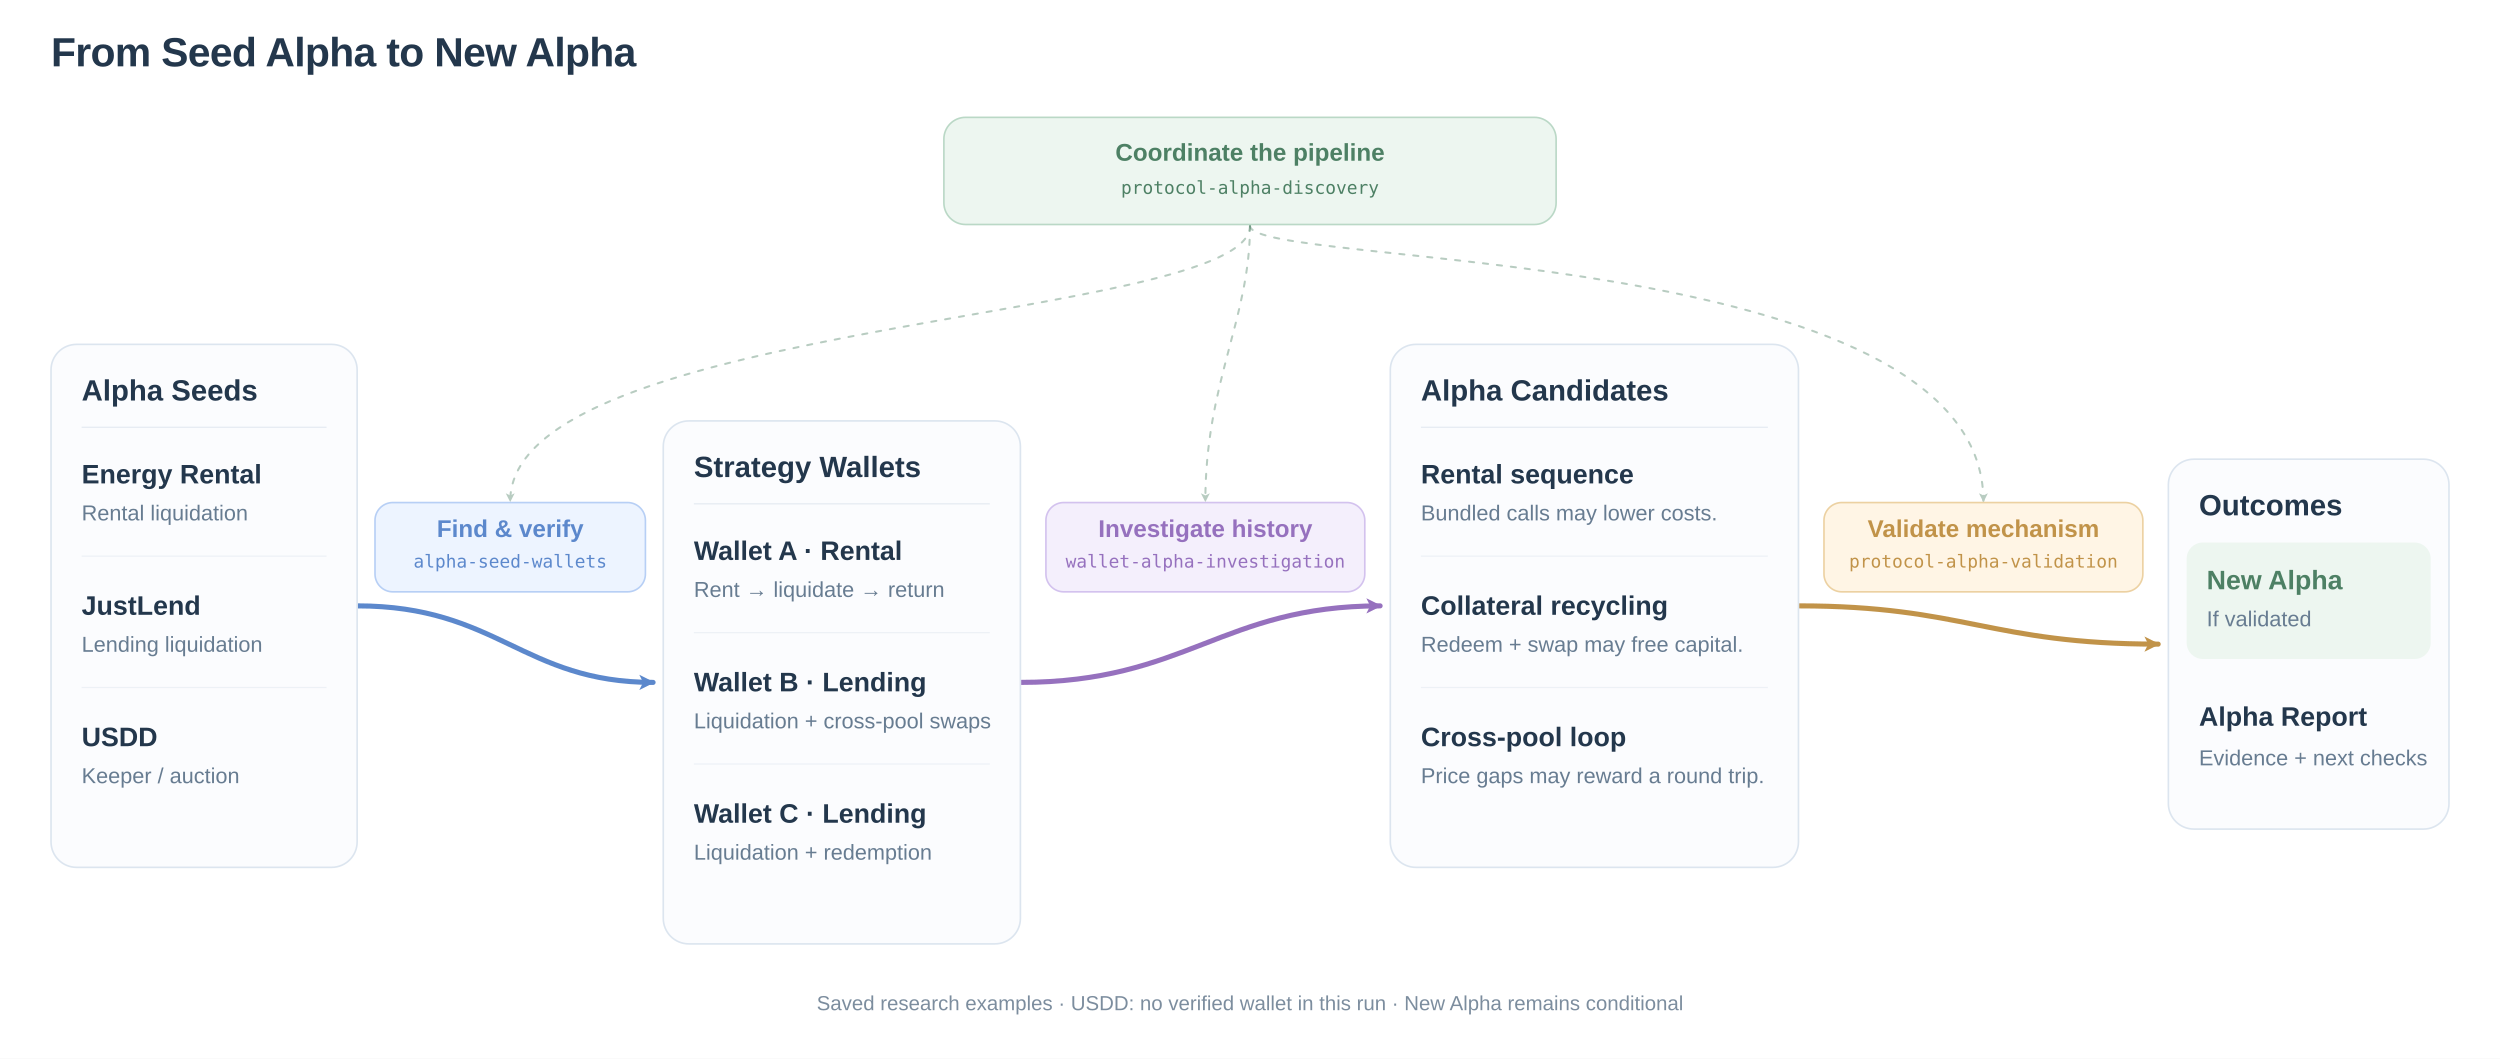
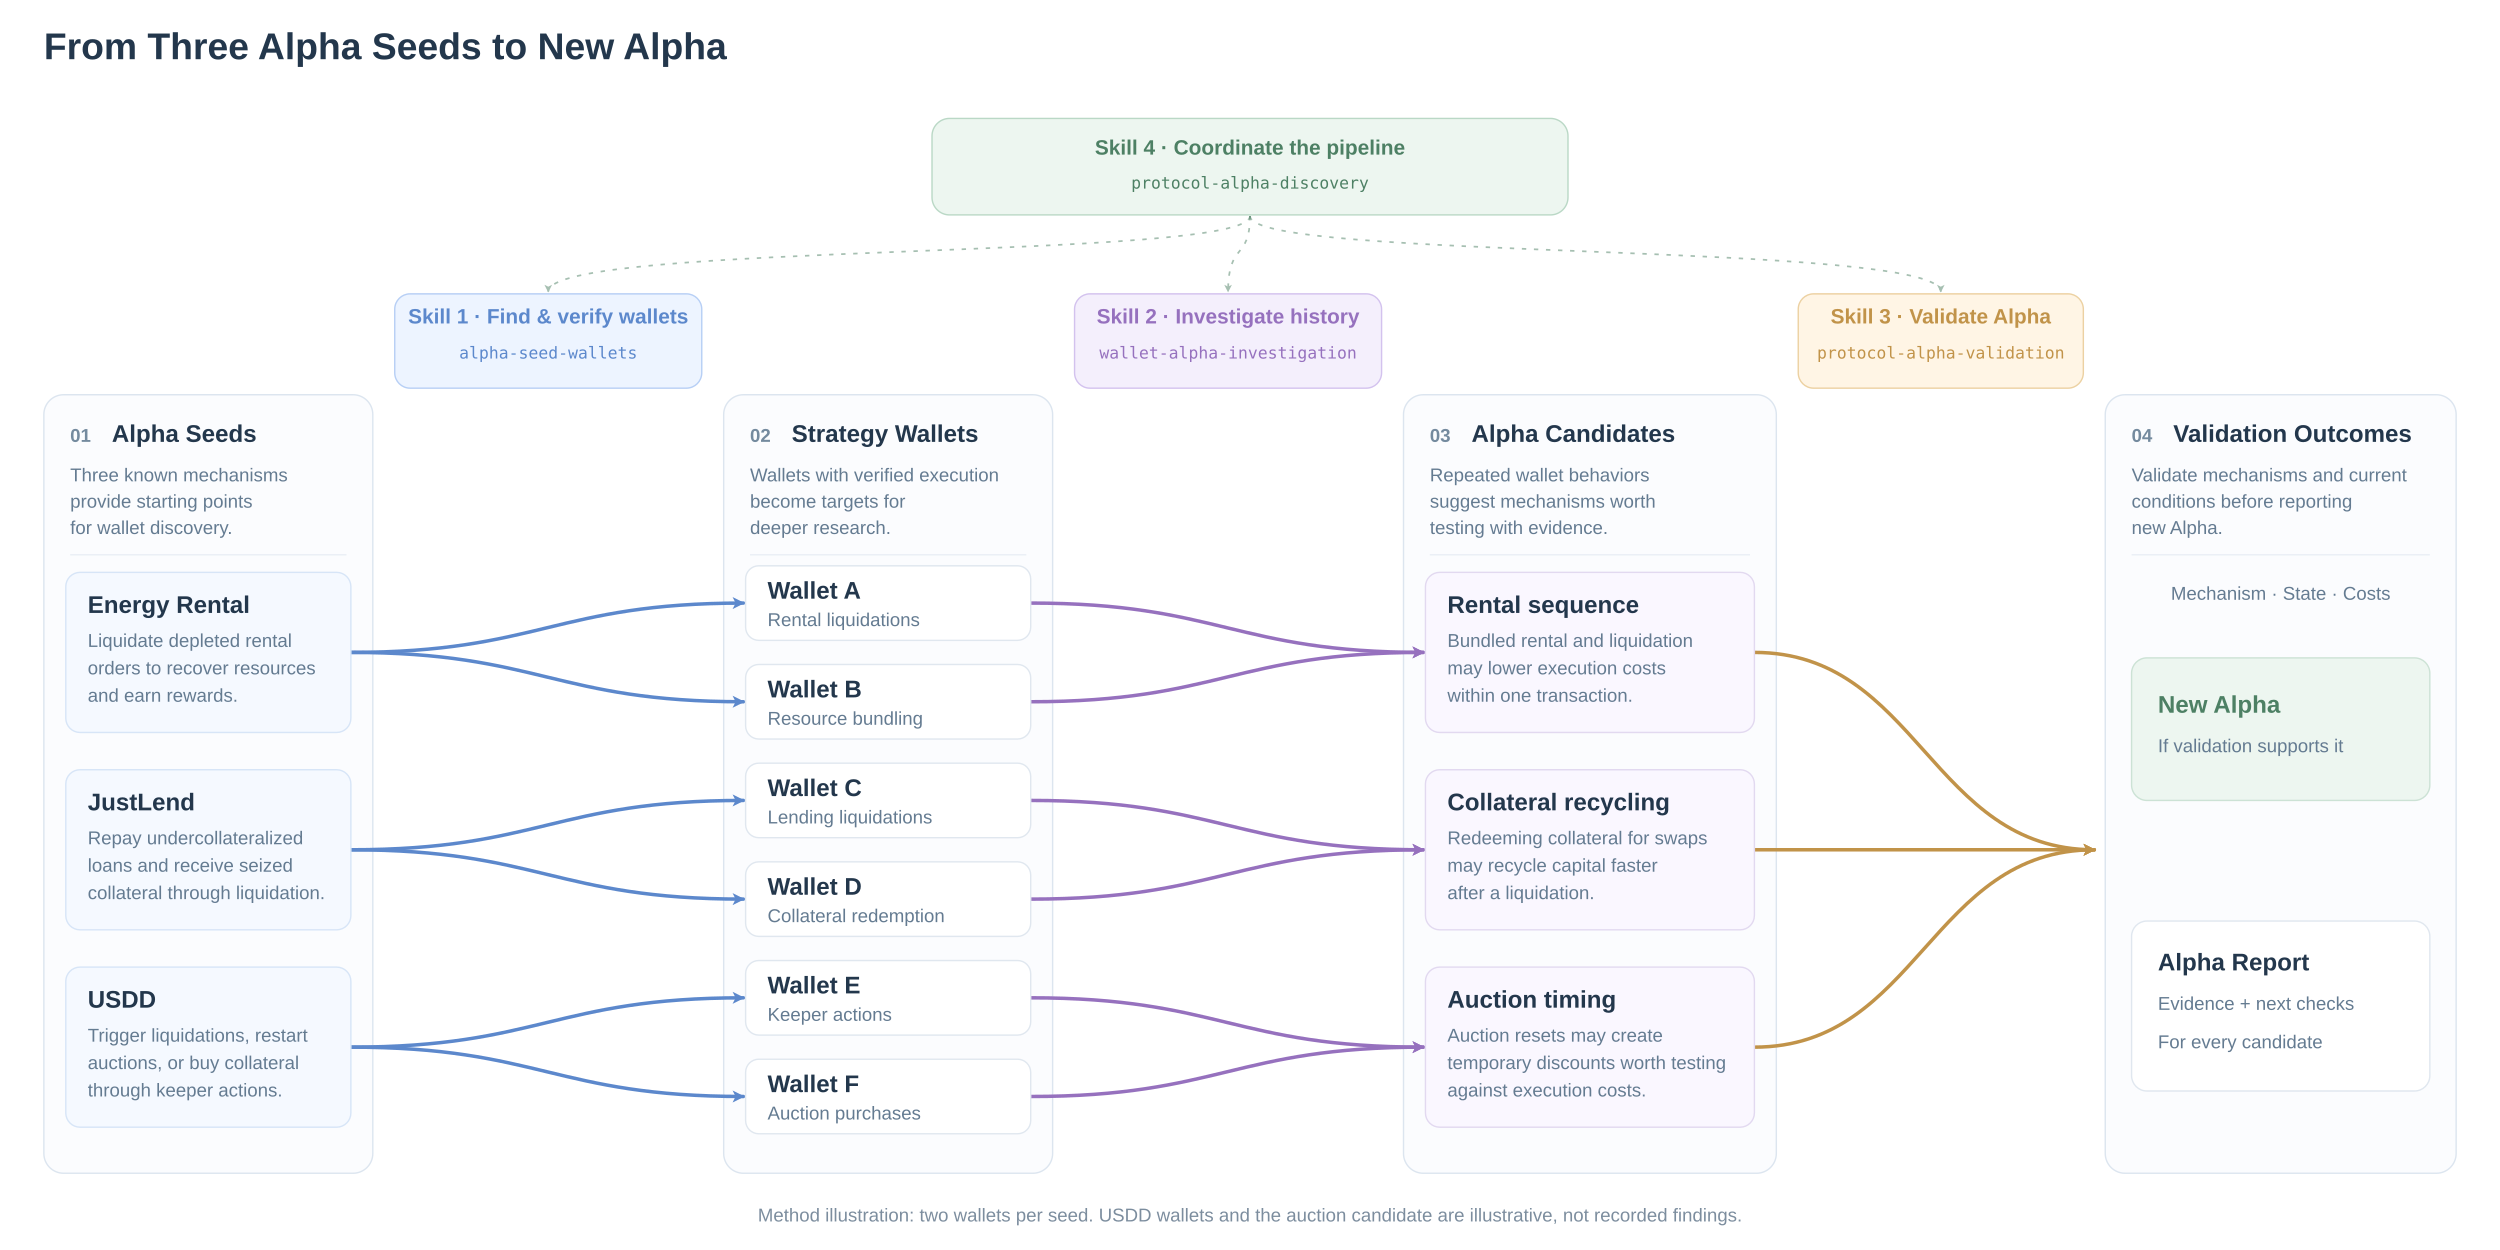
- <svg xmlns="http://www.w3.org/2000/svg" width="1960" height="830" viewBox="0 0 1960 830" role="img" aria-labelledby="title desc" xml:lang="en">
+ <svg xmlns="http://www.w3.org/2000/svg" width="2280" height="1140" viewBox="0 0 2280 1140" role="img" aria-labelledby="title desc" xml:lang="en">
  <defs>
-     <marker id="arrow-0" viewBox="0 0 10 10" refX="9" refY="5" markerWidth="7" markerHeight="7" markerUnits="userSpaceOnUse" orient="auto">
-       <path d="M 0 0 L 10 5 L 0 10 L 2.5 5 Z" fill="#4d8064" />
-     </marker>
-     <marker id="arrow-1" viewBox="0 0 10 10" refX="9" refY="5" markerWidth="12" markerHeight="12" markerUnits="userSpaceOnUse" orient="auto">
+     <marker id="arrow-0" viewBox="0 0 10 10" refX="9" refY="5" markerWidth="11" markerHeight="11" markerUnits="userSpaceOnUse" orient="auto">
      <path d="M 0 0 L 10 5 L 0 10 L 2.5 5 Z" fill="#5c88cc" />
    </marker>
-     <marker id="arrow-2" viewBox="0 0 10 10" refX="9" refY="5" markerWidth="12" markerHeight="12" markerUnits="userSpaceOnUse" orient="auto">
+     <marker id="arrow-1" viewBox="0 0 10 10" refX="9" refY="5" markerWidth="11" markerHeight="11" markerUnits="userSpaceOnUse" orient="auto">
      <path d="M 0 0 L 10 5 L 0 10 L 2.5 5 Z" fill="#9671be" />
    </marker>
-     <marker id="arrow-3" viewBox="0 0 10 10" refX="9" refY="5" markerWidth="12" markerHeight="12" markerUnits="userSpaceOnUse" orient="auto">
+     <marker id="arrow-2" viewBox="0 0 10 10" refX="9" refY="5" markerWidth="11" markerHeight="11" markerUnits="userSpaceOnUse" orient="auto">
      <path d="M 0 0 L 10 5 L 0 10 L 2.5 5 Z" fill="#c19349" />
+     </marker>
+     <marker id="arrow-3" viewBox="0 0 10 10" refX="9" refY="5" markerWidth="7" markerHeight="7" markerUnits="userSpaceOnUse" orient="auto">
+       <path d="M 0 0 L 10 5 L 0 10 L 2.5 5 Z" fill="#4d8064" />
    </marker>
  </defs>
  <style>
text { font-family: Arial, 'PingFang SC', 'Microsoft YaHei', sans-serif; fill: #23374c; }
- .heading { font-size: 32px; font-weight: 700; letter-spacing: -0.5px; }
- .section { font-size: 23px; font-weight: 650; }
- .node { font-size: 21px; font-weight: 600; }
- .sub { font-size: 17px; fill: #677c91; }
- .skill { font-family: 'SFMono-Regular', Consolas, monospace; font-size: 14px; }
+ .heading { font-size: 34px; font-weight: 700; }
+ .section { font-size: 22px; font-weight: 650; }
+ .node { font-size: 22px; font-weight: 600; }
+ .sub { font-size: 17px; fill: #647b91; }
+ .skill { font-family: 'SFMono-Regular', Consolas, monospace; font-size: 15px; }
.action { font-size: 19px; font-weight: 600; }
- .caption { font-size: 16px; fill: #7c8d9e; }
+ .number { font-size: 17px; font-weight: 700; fill: #748a9e; }
+ .caption { font-size: 17px; fill: #7c8d9e; }
</style>
-   <rect width="1960" height="830" fill="#ffffff" />
-   <text x="40" y="52" class="heading" text-anchor="start">From Seed Alpha to New Alpha</text>
-   <path d="M 980 177 C 980 252 400 250 400 393" fill="none" stroke="#4d8064" stroke-width="1.6" stroke-linecap="round" marker-end="url(#arrow-0)" stroke-dasharray="4 7" opacity="0.4" />
-   <path d="M 980 177 C 980 250 945 300 945 393" fill="none" stroke="#4d8064" stroke-width="1.6" stroke-linecap="round" marker-end="url(#arrow-0)" stroke-dasharray="4 7" opacity="0.4" />
-   <path d="M 980 177 C 980 210 1555 190 1555 393" fill="none" stroke="#4d8064" stroke-width="1.6" stroke-linecap="round" marker-end="url(#arrow-0)" stroke-dasharray="4 7" opacity="0.4" />
-   <path d="M 280 475 C 390 475 410 535 512 535" fill="none" stroke="#5c88cc" stroke-width="4" stroke-linecap="round" marker-end="url(#arrow-1)" />
-   <path d="M 800 535 C 930 535 958 475 1082 475" fill="none" stroke="#9671be" stroke-width="4" stroke-linecap="round" marker-end="url(#arrow-2)" />
-   <path d="M 1410 475 C 1540 475 1560 505 1692 505" fill="none" stroke="#c19349" stroke-width="4" stroke-linecap="round" marker-end="url(#arrow-3)" />
-   <rect x="40" y="270" width="240" height="410" rx="20" fill="#fbfcfe" stroke="#dce5ef" stroke-width="1.3" />
-   <text x="64" y="314" class="section" text-anchor="start">Alpha Seeds</text>
-   <path d="M 64 335 H 256" stroke="#e5ebf2" />
-   <text x="64" y="379" class="node" text-anchor="start">Energy Rental</text>
-   <text x="64" y="408" class="sub" text-anchor="start">Rental liquidation</text>
-   <path d="M 64 436 H 256" stroke="#edf1f6" />
-   <text x="64" y="482" class="node" text-anchor="start">JustLend</text>
-   <text x="64" y="511" class="sub" text-anchor="start">Lending liquidation</text>
-   <path d="M 64 539 H 256" stroke="#edf1f6" />
-   <text x="64" y="585" class="node" text-anchor="start">USDD</text>
-   <text x="64" y="614" class="sub" text-anchor="start">Keeper / auction</text>
-   <rect x="520" y="330" width="280" height="410" rx="20" fill="#fbfcfe" stroke="#dce5ef" stroke-width="1.3" />
-   <text x="544" y="374" class="section" text-anchor="start">Strategy Wallets</text>
-   <path d="M 544 395 H 776" stroke="#e5ebf2" />
-   <text x="544" y="439" class="node" text-anchor="start">Wallet A · Rental</text>
-   <text x="544" y="468" class="sub" text-anchor="start">Rent → liquidate → return</text>
-   <path d="M 544 496 H 776" stroke="#edf1f6" />
-   <text x="544" y="542" class="node" text-anchor="start">Wallet B · Lending</text>
-   <text x="544" y="571" class="sub" text-anchor="start">Liquidation + cross-pool swaps</text>
-   <path d="M 544 599 H 776" stroke="#edf1f6" />
-   <text x="544" y="645" class="node" text-anchor="start">Wallet C · Lending</text>
-   <text x="544" y="674" class="sub" text-anchor="start">Liquidation + redemption</text>
-   <rect x="1090" y="270" width="320" height="410" rx="20" fill="#fbfcfe" stroke="#dce5ef" stroke-width="1.3" />
-   <text x="1114" y="314" class="section" text-anchor="start">Alpha Candidates</text>
-   <path d="M 1114 335 H 1386" stroke="#e5ebf2" />
-   <text x="1114" y="379" class="node" text-anchor="start">Rental sequence</text>
-   <text x="1114" y="408" class="sub" text-anchor="start">Bundled calls may lower costs.</text>
-   <path d="M 1114 436 H 1386" stroke="#edf1f6" />
-   <text x="1114" y="482" class="node" text-anchor="start">Collateral recycling</text>
-   <text x="1114" y="511" class="sub" text-anchor="start">Redeem + swap may free capital.</text>
-   <path d="M 1114 539 H 1386" stroke="#edf1f6" />
-   <text x="1114" y="585" class="node" text-anchor="start">Cross-pool loop</text>
-   <text x="1114" y="614" class="sub" text-anchor="start">Price gaps may reward a round trip.</text>
-   <rect x="294" y="394" width="212" height="70" rx="14" fill="#edf4ff" stroke="#b7cff5" stroke-width="1.3" />
-   <text x="400.0" y="421" class="action" text-anchor="middle" style="fill:#5c88cc">Find &amp; verify</text>
-   <text x="400.0" y="445" class="skill" text-anchor="middle" style="fill:#5c88cc">alpha-seed-wallets</text>
-   <rect x="820" y="394" width="250" height="70" rx="14" fill="#f4effc" stroke="#d3c2ee" stroke-width="1.3" />
-   <text x="945.0" y="421" class="action" text-anchor="middle" style="fill:#9671be">Investigate history</text>
-   <text x="945.0" y="445" class="skill" text-anchor="middle" style="fill:#9671be">wallet-alpha-investigation</text>
-   <rect x="1430" y="394" width="250" height="70" rx="14" fill="#fff5e5" stroke="#ecd1a2" stroke-width="1.3" />
-   <text x="1555.0" y="421" class="action" text-anchor="middle" style="fill:#c19349">Validate mechanism</text>
-   <text x="1555.0" y="445" class="skill" text-anchor="middle" style="fill:#c19349">protocol-alpha-validation</text>
-   <rect x="740" y="92" width="480" height="84" rx="17" fill="#edf6f0" stroke="#bad8c6" stroke-width="1.3" />
-   <text x="980" y="126" class="action" text-anchor="middle" style="fill:#4d8064">Coordinate the pipeline</text>
-   <text x="980" y="152" class="skill" text-anchor="middle" style="fill:#4d8064">protocol-alpha-discovery</text>
-   <rect x="1700" y="360" width="220" height="290" rx="20" fill="#fbfcfe" stroke="#dce5ef" stroke-width="1.3" />
-   <text x="1724" y="404" class="section" text-anchor="start">Outcomes</text>
-   <rect x="1715" y="426" width="190" height="90" rx="12" fill="#edf6f0" stroke="#edf6f0" stroke-width="1.3" />
-   <text x="1730" y="462" class="node" text-anchor="start" style="fill:#4d8064">New Alpha</text>
-   <text x="1730" y="491" class="sub" text-anchor="start">If validated</text>
-   <text x="1724" y="569" class="node" text-anchor="start">Alpha Report</text>
-   <text x="1724" y="600" class="sub" text-anchor="start">Evidence + next checks</text>
-   <text x="980" y="792" class="caption" text-anchor="middle">Saved research examples · USDD: no verified wallet in this run · New Alpha remains conditional</text>
+   <rect width="2280" height="1140" fill="#ffffff" />
+   <text x="40" y="54" class="heading" text-anchor="start">From Three Alpha Seeds to New Alpha</text>
+   <path data-kind="orchestration" d="M 1140 197 C 1140 238 500 220 500 266" fill="none" stroke="#4d8064" stroke-width="1.6" stroke-dasharray="4 7" opacity="0.5" marker-end="url(#arrow-3)" />
+   <path data-kind="orchestration" d="M 1140 197 C 1140 238 1120 220 1120 266" fill="none" stroke="#4d8064" stroke-width="1.6" stroke-dasharray="4 7" opacity="0.5" marker-end="url(#arrow-3)" />
+   <path data-kind="orchestration" d="M 1140 197 C 1140 238 1770 220 1770 266" fill="none" stroke="#4d8064" stroke-width="1.6" stroke-dasharray="4 7" opacity="0.5" marker-end="url(#arrow-3)" />
+   <rect x="40" y="360" width="300" height="710" rx="18" fill="#fbfcfe" stroke="#dce5ef" stroke-width="1.3" />
+   <text x="64" y="403" class="number" text-anchor="start">01</text>
+   <text x="102" y="403" class="section" text-anchor="start">Alpha Seeds</text>
+   <text x="64" y="439" class="sub" text-anchor="start">Three known mechanisms</text>
+   <text x="64" y="463" class="sub" text-anchor="start">provide starting points</text>
+   <text x="64" y="487" class="sub" text-anchor="start">for wallet discovery.</text>
+   <path d="M 64 506 H 316" stroke="#e5ebf2" />
+   <rect x="660" y="360" width="300" height="710" rx="18" fill="#fbfcfe" stroke="#dce5ef" stroke-width="1.3" />
+   <text x="684" y="403" class="number" text-anchor="start">02</text>
+   <text x="722" y="403" class="section" text-anchor="start">Strategy Wallets</text>
+   <text x="684" y="439" class="sub" text-anchor="start">Wallets with verified execution</text>
+   <text x="684" y="463" class="sub" text-anchor="start">become targets for</text>
+   <text x="684" y="487" class="sub" text-anchor="start">deeper research.</text>
+   <path d="M 684 506 H 936" stroke="#e5ebf2" />
+   <rect x="1280" y="360" width="340" height="710" rx="18" fill="#fbfcfe" stroke="#dce5ef" stroke-width="1.3" />
+   <text x="1304" y="403" class="number" text-anchor="start">03</text>
+   <text x="1342" y="403" class="section" text-anchor="start">Alpha Candidates</text>
+   <text x="1304" y="439" class="sub" text-anchor="start">Repeated wallet behaviors</text>
+   <text x="1304" y="463" class="sub" text-anchor="start">suggest mechanisms worth</text>
+   <text x="1304" y="487" class="sub" text-anchor="start">testing with evidence.</text>
+   <path d="M 1304 506 H 1596" stroke="#e5ebf2" />
+   <rect x="1920" y="360" width="320" height="710" rx="18" fill="#fbfcfe" stroke="#dce5ef" stroke-width="1.3" />
+   <text x="1944" y="403" class="number" text-anchor="start">04</text>
+   <text x="1982" y="403" class="section" text-anchor="start">Validation Outcomes</text>
+   <text x="1944" y="439" class="sub" text-anchor="start">Validate mechanisms and current</text>
+   <text x="1944" y="463" class="sub" text-anchor="start">conditions before reporting</text>
+   <text x="1944" y="487" class="sub" text-anchor="start">new Alpha.</text>
+   <path d="M 1944 506 H 2216" stroke="#e5ebf2" />
+   <path data-kind="seed-wallet" d="M 320 595 C 491.84 595 506.16 550 678 550" fill="none" stroke="#5c88cc" stroke-width="3.2" stroke-linecap="round" marker-end="url(#arrow-0)" />
+   <path data-kind="seed-wallet" d="M 320 595 C 491.84 595 506.16 640 678 640" fill="none" stroke="#5c88cc" stroke-width="3.2" stroke-linecap="round" marker-end="url(#arrow-0)" />
+   <path data-kind="seed-wallet" d="M 320 775 C 491.84 775 506.16 730 678 730" fill="none" stroke="#5c88cc" stroke-width="3.2" stroke-linecap="round" marker-end="url(#arrow-0)" />
+   <path data-kind="seed-wallet" d="M 320 775 C 491.84 775 506.16 820 678 820" fill="none" stroke="#5c88cc" stroke-width="3.2" stroke-linecap="round" marker-end="url(#arrow-0)" />
+   <path data-kind="seed-wallet" d="M 320 955 C 491.84 955 506.16 910 678 910" fill="none" stroke="#5c88cc" stroke-width="3.2" stroke-linecap="round" marker-end="url(#arrow-0)" />
+   <path data-kind="seed-wallet" d="M 320 955 C 491.84 955 506.16 1000 678 1000" fill="none" stroke="#5c88cc" stroke-width="3.2" stroke-linecap="round" marker-end="url(#arrow-0)" />
+   <path data-kind="wallet-candidate" d="M 940 550 C 1111.84 550 1126.16 595 1298 595" fill="none" stroke="#9671be" stroke-width="3.2" stroke-linecap="round" marker-end="url(#arrow-1)" />
+   <path data-kind="wallet-candidate" d="M 940 640 C 1111.84 640 1126.16 595 1298 595" fill="none" stroke="#9671be" stroke-width="3.2" stroke-linecap="round" marker-end="url(#arrow-1)" />
+   <path data-kind="wallet-candidate" d="M 940 730 C 1111.84 730 1126.16 775 1298 775" fill="none" stroke="#9671be" stroke-width="3.2" stroke-linecap="round" marker-end="url(#arrow-1)" />
+   <path data-kind="wallet-candidate" d="M 940 820 C 1111.84 820 1126.16 775 1298 775" fill="none" stroke="#9671be" stroke-width="3.2" stroke-linecap="round" marker-end="url(#arrow-1)" />
+   <path data-kind="wallet-candidate" d="M 940 910 C 1111.84 910 1126.16 955 1298 955" fill="none" stroke="#9671be" stroke-width="3.2" stroke-linecap="round" marker-end="url(#arrow-1)" />
+   <path data-kind="wallet-candidate" d="M 940 1000 C 1111.84 1000 1126.16 955 1298 955" fill="none" stroke="#9671be" stroke-width="3.2" stroke-linecap="round" marker-end="url(#arrow-1)" />
+   <path data-kind="candidate-validation" d="M 1600 595 C 1748.8 595 1761.2 775 1910 775" fill="none" stroke="#c19349" stroke-width="3.2" stroke-linecap="round" marker-end="url(#arrow-2)" />
+   <path data-kind="candidate-validation" d="M 1600 775 C 1748.8 775 1761.2 775 1910 775" fill="none" stroke="#c19349" stroke-width="3.2" stroke-linecap="round" marker-end="url(#arrow-2)" />
+   <path data-kind="candidate-validation" d="M 1600 955 C 1748.8 955 1761.2 775 1910 775" fill="none" stroke="#c19349" stroke-width="3.2" stroke-linecap="round" marker-end="url(#arrow-2)" />
+   <rect x="60" y="522" width="260" height="146" rx="13" fill="#f5f9ff" stroke="#d7e5f7" stroke-width="1.3" />
+   <text x="80" y="559" class="node" text-anchor="start">Energy Rental</text>
+   <text x="80" y="590" class="sub" text-anchor="start">Liquidate depleted rental</text>
+   <text x="80" y="615" class="sub" text-anchor="start">orders to recover resources</text>
+   <text x="80" y="640" class="sub" text-anchor="start">and earn rewards.</text>
+   <rect x="1300" y="522" width="300" height="146" rx="13" fill="#faf7ff" stroke="#e2d9f0" stroke-width="1.3" />
+   <text x="1320" y="559" class="node" text-anchor="start">Rental sequence</text>
+   <text x="1320" y="590" class="sub" text-anchor="start">Bundled rental and liquidation</text>
+   <text x="1320" y="615" class="sub" text-anchor="start">may lower execution costs</text>
+   <text x="1320" y="640" class="sub" text-anchor="start">within one transaction.</text>
+   <rect x="60" y="702" width="260" height="146" rx="13" fill="#f5f9ff" stroke="#d7e5f7" stroke-width="1.3" />
+   <text x="80" y="739" class="node" text-anchor="start">JustLend</text>
+   <text x="80" y="770" class="sub" text-anchor="start">Repay undercollateralized</text>
+   <text x="80" y="795" class="sub" text-anchor="start">loans and receive seized</text>
+   <text x="80" y="820" class="sub" text-anchor="start">collateral through liquidation.</text>
+   <rect x="1300" y="702" width="300" height="146" rx="13" fill="#faf7ff" stroke="#e2d9f0" stroke-width="1.3" />
+   <text x="1320" y="739" class="node" text-anchor="start">Collateral recycling</text>
+   <text x="1320" y="770" class="sub" text-anchor="start">Redeeming collateral for swaps</text>
+   <text x="1320" y="795" class="sub" text-anchor="start">may recycle capital faster</text>
+   <text x="1320" y="820" class="sub" text-anchor="start">after a liquidation.</text>
+   <rect x="60" y="882" width="260" height="146" rx="13" fill="#f5f9ff" stroke="#d7e5f7" stroke-width="1.3" />
+   <text x="80" y="919" class="node" text-anchor="start">USDD</text>
+   <text x="80" y="950" class="sub" text-anchor="start">Trigger liquidations, restart</text>
+   <text x="80" y="975" class="sub" text-anchor="start">auctions, or buy collateral</text>
+   <text x="80" y="1000" class="sub" text-anchor="start">through keeper actions.</text>
+   <rect x="1300" y="882" width="300" height="146" rx="13" fill="#faf7ff" stroke="#e2d9f0" stroke-width="1.3" />
+   <text x="1320" y="919" class="node" text-anchor="start">Auction timing</text>
+   <text x="1320" y="950" class="sub" text-anchor="start">Auction resets may create</text>
+   <text x="1320" y="975" class="sub" text-anchor="start">temporary discounts worth testing</text>
+   <text x="1320" y="1000" class="sub" text-anchor="start">against execution costs.</text>
+   <rect x="680" y="516" width="260" height="68" rx="12" fill="#ffffff" stroke="#e0e7ef" stroke-width="1.3" />
+   <text x="700" y="546" class="node" text-anchor="start">Wallet A</text>
+   <text x="700" y="571" class="sub" text-anchor="start">Rental liquidations</text>
+   <rect x="680" y="606" width="260" height="68" rx="12" fill="#ffffff" stroke="#e0e7ef" stroke-width="1.3" />
+   <text x="700" y="636" class="node" text-anchor="start">Wallet B</text>
+   <text x="700" y="661" class="sub" text-anchor="start">Resource bundling</text>
+   <rect x="680" y="696" width="260" height="68" rx="12" fill="#ffffff" stroke="#e0e7ef" stroke-width="1.3" />
+   <text x="700" y="726" class="node" text-anchor="start">Wallet C</text>
+   <text x="700" y="751" class="sub" text-anchor="start">Lending liquidations</text>
+   <rect x="680" y="786" width="260" height="68" rx="12" fill="#ffffff" stroke="#e0e7ef" stroke-width="1.3" />
+   <text x="700" y="816" class="node" text-anchor="start">Wallet D</text>
+   <text x="700" y="841" class="sub" text-anchor="start">Collateral redemption</text>
+   <rect x="680" y="876" width="260" height="68" rx="12" fill="#ffffff" stroke="#e0e7ef" stroke-width="1.3" />
+   <text x="700" y="906" class="node" text-anchor="start">Wallet E</text>
+   <text x="700" y="931" class="sub" text-anchor="start">Keeper actions</text>
+   <rect x="680" y="966" width="260" height="68" rx="12" fill="#ffffff" stroke="#e0e7ef" stroke-width="1.3" />
+   <text x="700" y="996" class="node" text-anchor="start">Wallet F</text>
+   <text x="700" y="1021" class="sub" text-anchor="start">Auction purchases</text>
+   <rect x="360.0" y="268" width="280" height="86" rx="14" fill="#edf4ff" stroke="#b7cff5" stroke-width="1.3" />
+   <text x="500" y="295" class="action" text-anchor="middle" style="fill:#5c88cc">Skill 1 · Find &amp; verify wallets</text>
+   <text x="500" y="327" class="skill" text-anchor="middle" style="fill:#5c88cc">alpha-seed-wallets</text>
+   <rect x="980.0" y="268" width="280" height="86" rx="14" fill="#f4effc" stroke="#d3c2ee" stroke-width="1.3" />
+   <text x="1120" y="295" class="action" text-anchor="middle" style="fill:#9671be">Skill 2 · Investigate history</text>
+   <text x="1120" y="327" class="skill" text-anchor="middle" style="fill:#9671be">wallet-alpha-investigation</text>
+   <rect x="1640.0" y="268" width="260" height="86" rx="14" fill="#fff5e5" stroke="#ecd1a2" stroke-width="1.3" />
+   <text x="1770" y="295" class="action" text-anchor="middle" style="fill:#c19349">Skill 3 · Validate Alpha</text>
+   <text x="1770" y="327" class="skill" text-anchor="middle" style="fill:#c19349">protocol-alpha-validation</text>
+   <rect x="850" y="108" width="580" height="88" rx="16" fill="#edf6f0" stroke="#bad8c6" stroke-width="1.3" />
+   <text x="1140" y="141" class="action" text-anchor="middle" style="fill:#4d8064">Skill 4 · Coordinate the pipeline</text>
+   <text x="1140" y="172" class="skill" text-anchor="middle" style="fill:#4d8064">protocol-alpha-discovery</text>
+   <text x="2080" y="547" class="sub" text-anchor="middle">Mechanism · State · Costs</text>
+   <rect x="1944" y="600" width="272" height="130" rx="14" fill="#edf6f0" stroke="#cce2d5" stroke-width="1.3" />
+   <text x="1968" y="650" class="node" text-anchor="start" style="fill:#4d8064">New Alpha</text>
+   <text x="1968" y="686" class="sub" text-anchor="start">If validation supports it</text>
+   <rect x="1944" y="840" width="272" height="155" rx="14" fill="#ffffff" stroke="#e0e7ef" stroke-width="1.3" />
+   <text x="1968" y="885" class="node" text-anchor="start">Alpha Report</text>
+   <text x="1968" y="921" class="sub" text-anchor="start">Evidence + next checks</text>
+   <text x="1968" y="956" class="sub" text-anchor="start">For every candidate</text>
+   <text x="1140" y="1114" class="caption" text-anchor="middle">Method illustration: two wallets per seed. USDD wallets and the auction candidate are illustrative, not recorded findings.</text>
</svg>
